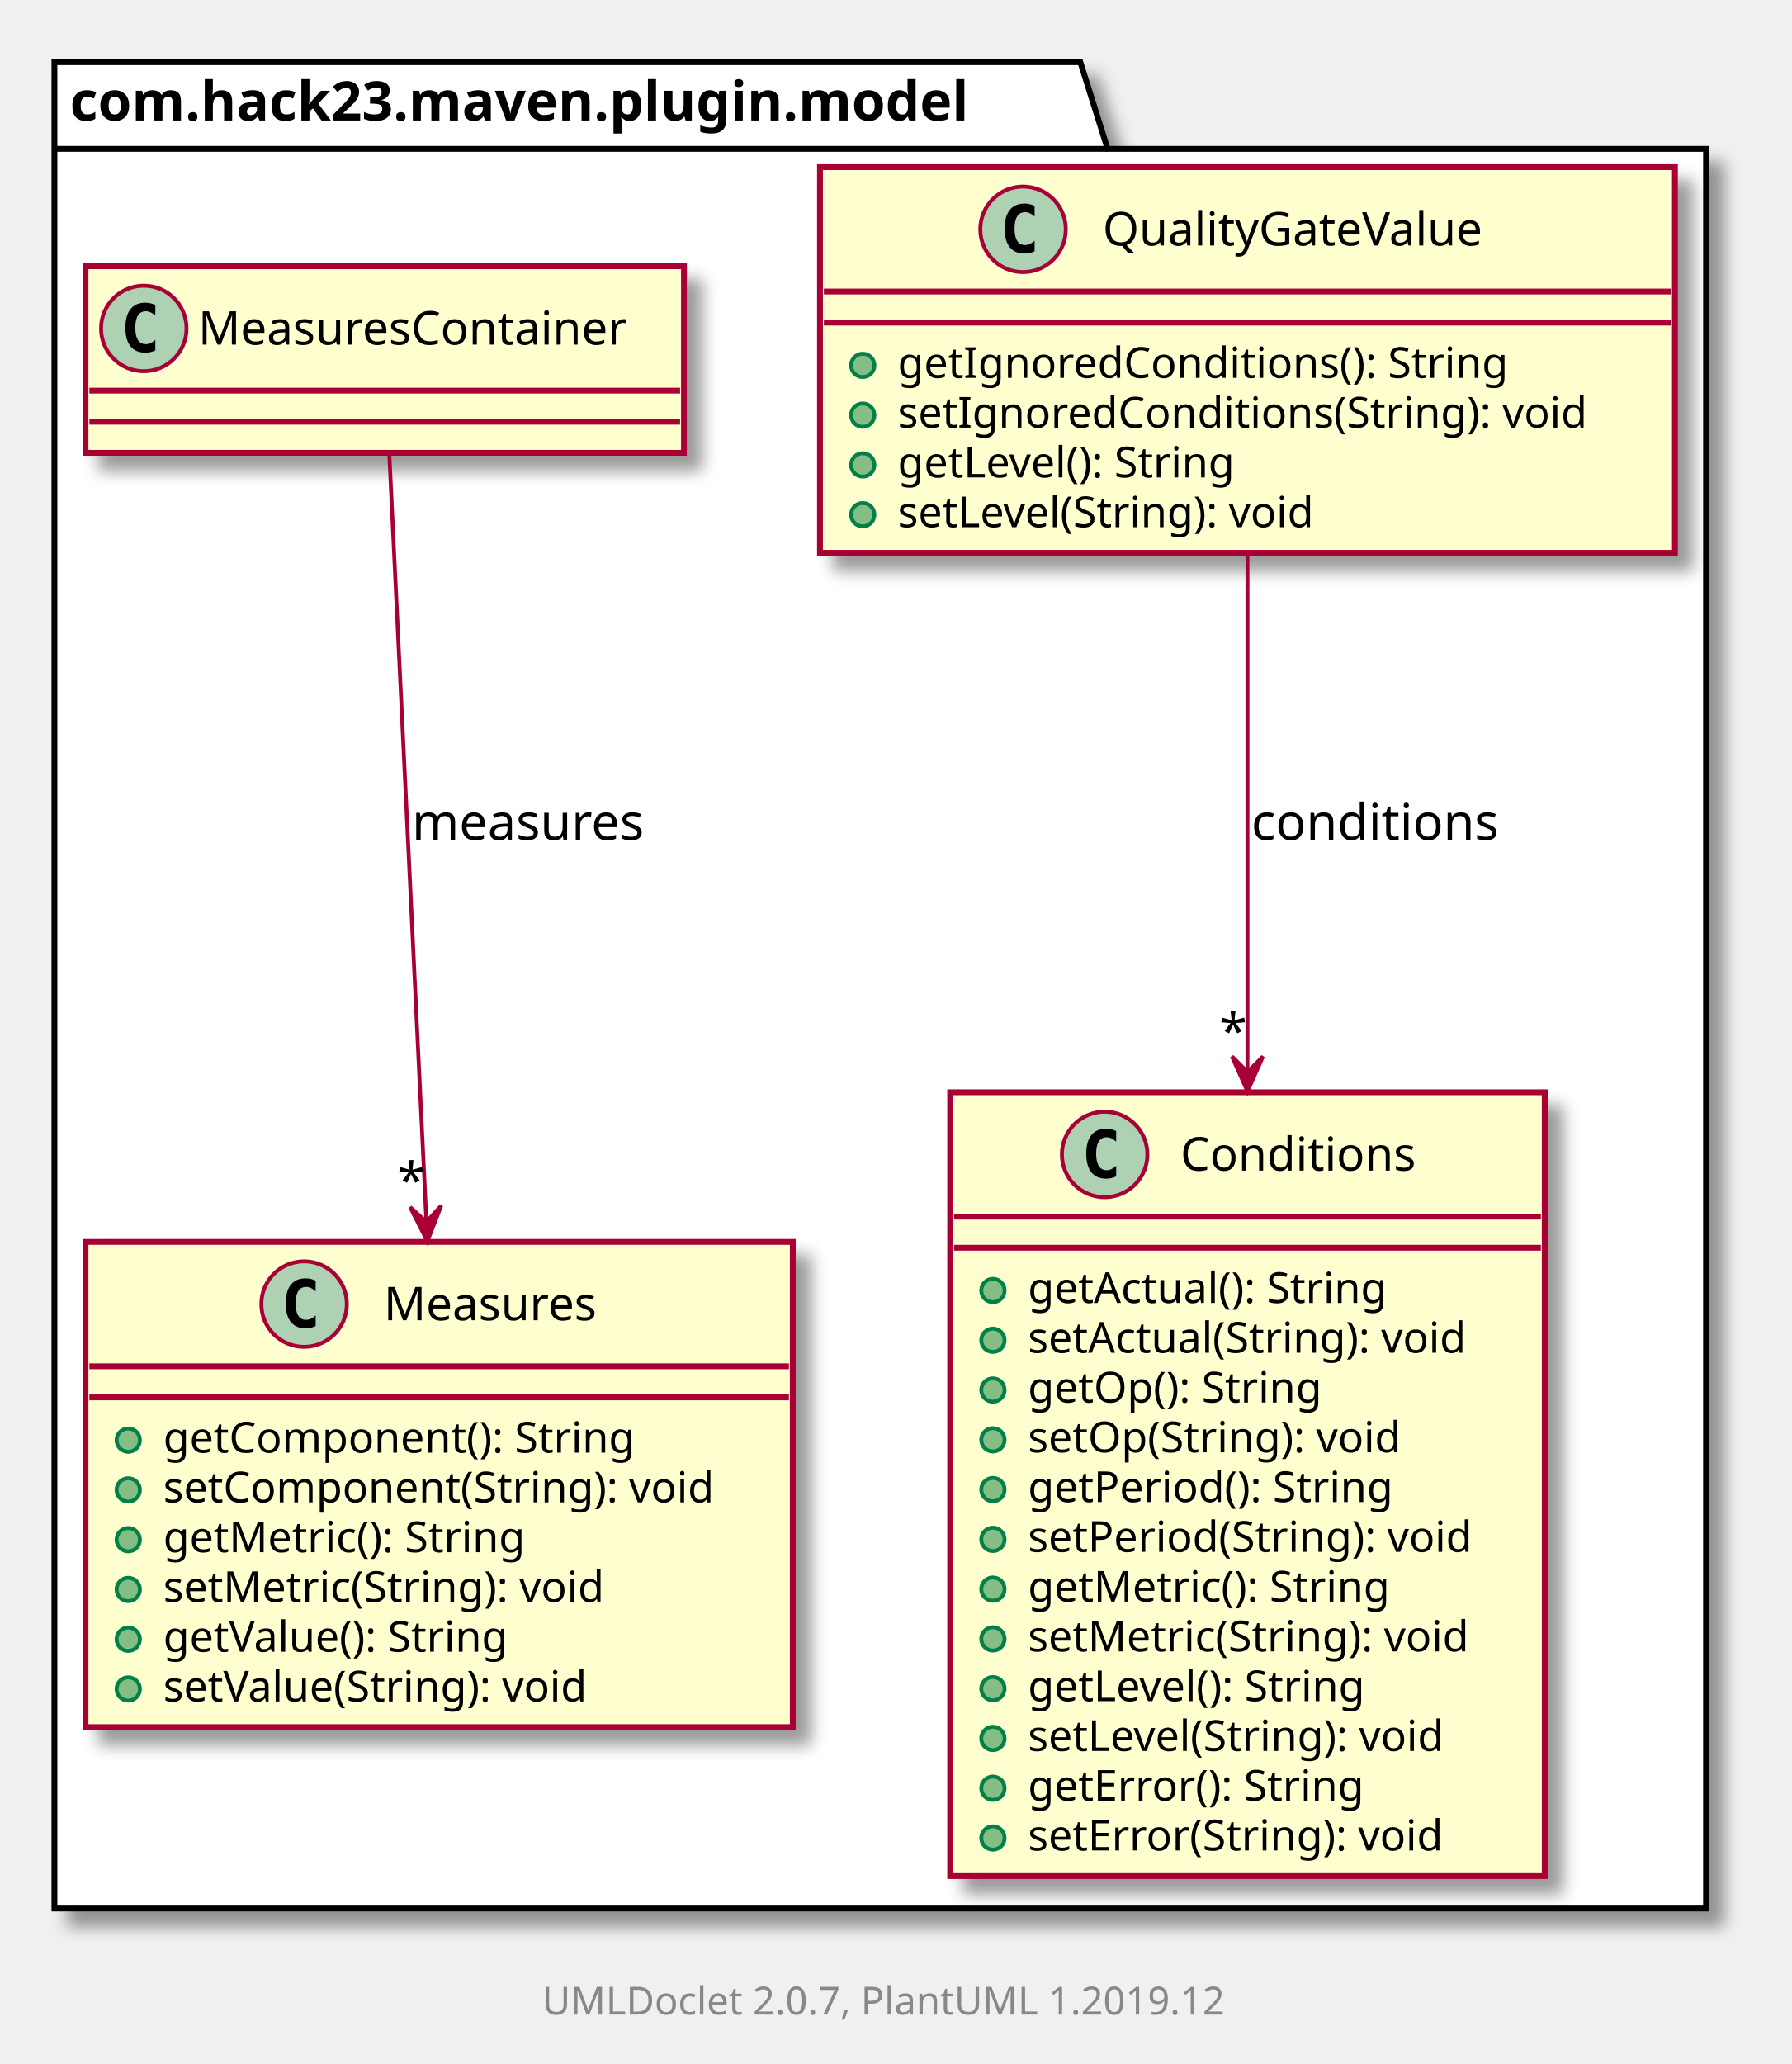
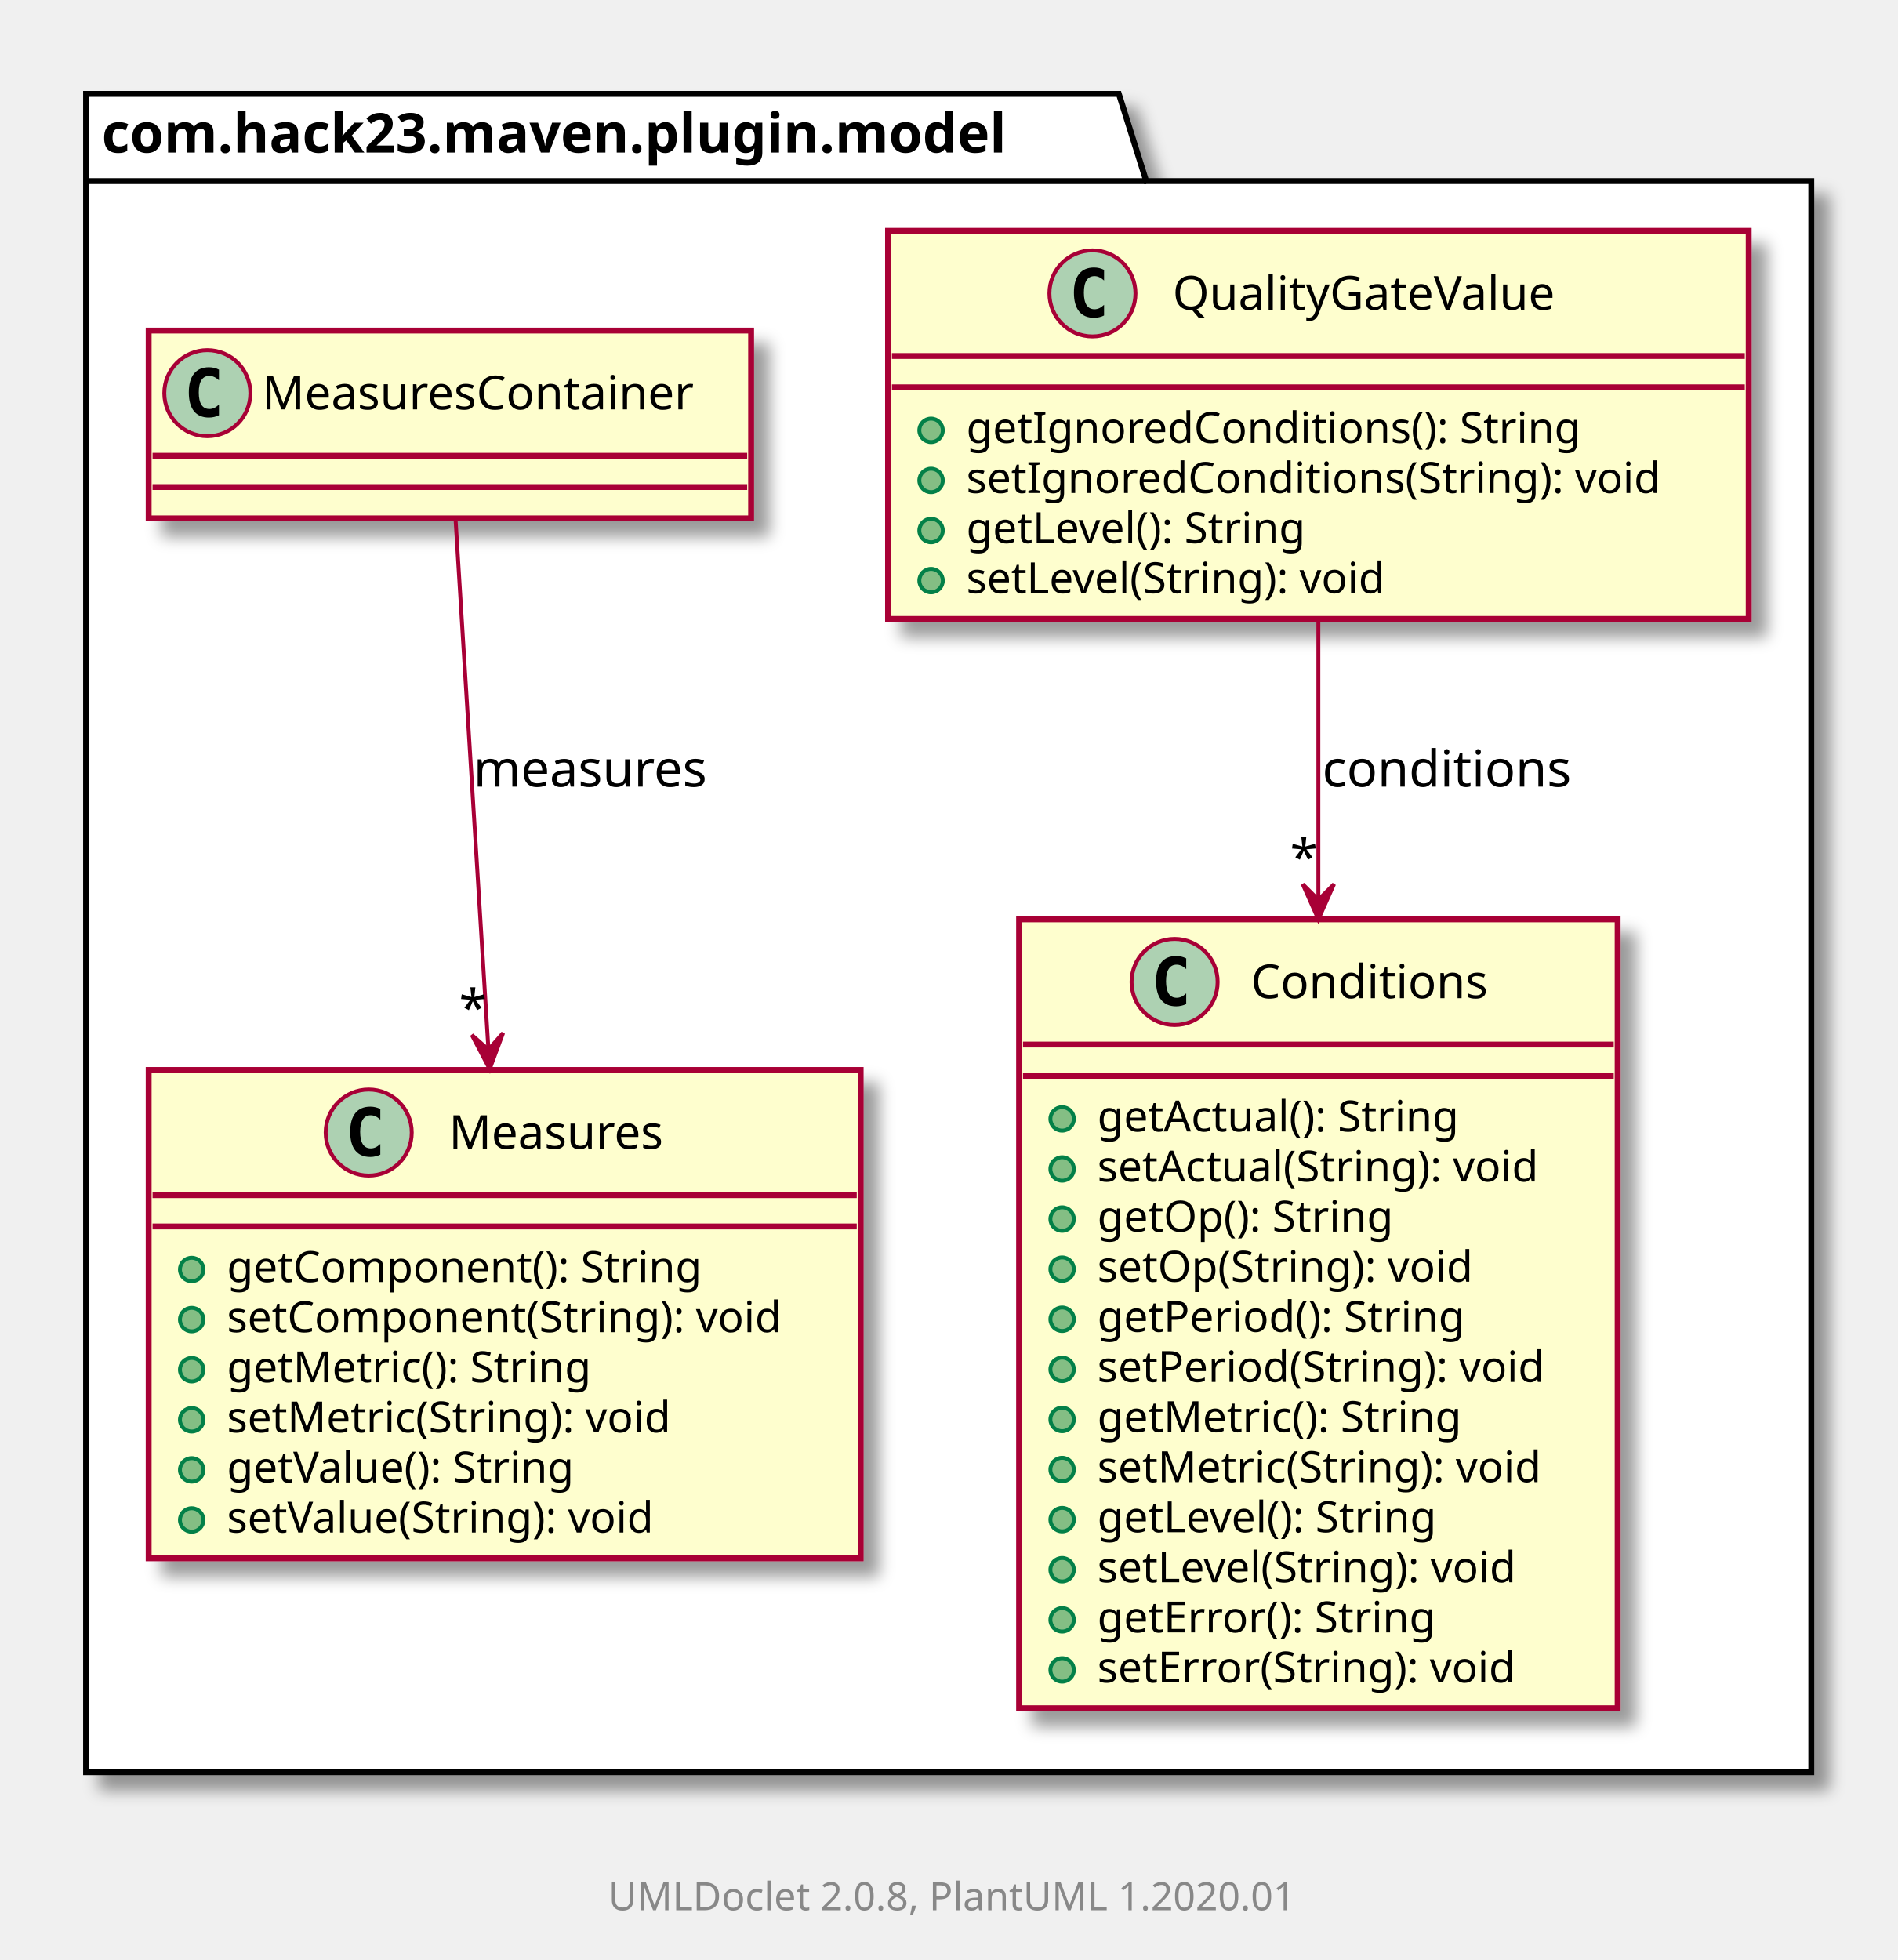
- <svg xmlns="http://www.w3.org/2000/svg" xmlns:xlink="http://www.w3.org/1999/xlink" contentScriptType="application/ecmascript" contentStyleType="text/css" height="531px" preserveAspectRatio="none" style="width:461px;height:531px;" version="1.1" viewBox="0 0 461 531" width="461px" zoomAndPan="magnify">
+ <svg xmlns="http://www.w3.org/2000/svg" xmlns:xlink="http://www.w3.org/1999/xlink" contentScriptType="application/ecmascript" contentStyleType="text/css" height="501px" preserveAspectRatio="none" style="width:485px;height:501px;" version="1.1" viewBox="0 0 485 501" width="485px" zoomAndPan="magnify">
  <defs>
-     <filter height="300%" id="f1cte83ghuz0vk" width="300%" x="-1" y="-1">
+     <filter height="300%" id="frwmrpki2am9n" width="300%" x="-1" y="-1">
      <feGaussianBlur result="blurOut" stdDeviation="2.0" />
      <feColorMatrix in="blurOut" result="blurOut2" type="matrix" values="0 0 0 0 0 0 0 0 0 0 0 0 0 0 0 0 0 0 .4 0" />
      <feOffset dx="4.0" dy="4.0" in="blurOut2" result="blurOut3" />
      <feBlend in="SourceGraphic" in2="blurOut3" mode="normal" />
    </filter>
  </defs>
  <g>
-     <polygon fill="#FFFFFF" filter="url(#f1cte83ghuz0vk)" points="14,16,278,16,285,38.297,439,38.297,439,491,14,491,14,16" style="stroke: #000000; stroke-width: 1.5;" />
-     <line style="stroke: #000000; stroke-width: 1.5;" x1="14" x2="285" y1="38.297" y2="38.297" />
-     <text fill="#000000" font-family="sans-serif" font-size="14" font-weight="bold" lengthAdjust="spacingAndGlyphs" textLength="258" x="18" y="30.995">com.hack23.maven.plugin.model</text>
+     <polygon fill="#FFFFFF" filter="url(#frwmrpki2am9n)" points="22,24,286,24,293,46.297,463,46.297,463,453,22,453,22,24" style="stroke: #000000; stroke-width: 1.5;" />
+     <line style="stroke: #000000; stroke-width: 1.5;" x1="22" x2="293" y1="46.297" y2="46.297" />
+     <text fill="#000000" font-family="sans-serif" font-size="14" font-weight="bold" lengthAdjust="spacingAndGlyphs" textLength="258" x="26" y="38.995">com.hack23.maven.plugin.model</text>
    <a href="Measures.html" target="_top" title="Measures.html" xlink:actuate="onRequest" xlink:href="Measures.html" xlink:show="new" xlink:title="Measures.html" xlink:type="simple">
-       <rect fill="#FEFECE" filter="url(#f1cte83ghuz0vk)" height="124.828" id="com.hack23.maven.plugin.model.Measures" style="stroke: #A80036; stroke-width: 1.5;" width="182" x="22" y="319.5" />
-       <ellipse cx="78.25" cy="335.5" fill="#ADD1B2" rx="11" ry="11" style="stroke: #A80036; stroke-width: 1.0;" />
-       <path d="M81.219,341.141 Q80.641,341.438 80,341.578 Q79.359,341.734 78.656,341.734 Q76.156,341.734 74.828,340.094 Q73.516,338.438 73.516,335.312 Q73.516,332.188 74.828,330.531 Q76.156,328.875 78.656,328.875 Q79.359,328.875 80,329.031 Q80.656,329.188 81.219,329.484 L81.219,332.203 Q80.594,331.625 80,331.359 Q79.406,331.078 78.781,331.078 Q77.438,331.078 76.75,332.156 Q76.062,333.219 76.062,335.312 Q76.062,337.406 76.75,338.484 Q77.438,339.547 78.781,339.547 Q79.406,339.547 80,339.281 Q80.594,339 81.219,338.422 L81.219,341.141 Z " />
-       <text fill="#000000" font-family="sans-serif" font-size="12" lengthAdjust="spacingAndGlyphs" textLength="61" x="98.75" y="339.654">Measures</text>
-       <line style="stroke: #A80036; stroke-width: 1.5;" x1="23" x2="203" y1="351.5" y2="351.5" />
-       <line style="stroke: #A80036; stroke-width: 1.5;" x1="23" x2="203" y1="359.5" y2="359.5" />
-       <ellipse cx="33" cy="370.5" fill="#84BE84" rx="3" ry="3" style="stroke: #038048; stroke-width: 1.0;" />
-       <text fill="#000000" font-family="sans-serif" font-size="11" lengthAdjust="spacingAndGlyphs" textLength="133" x="42" y="373.71">getComponent(): String</text>
-       <ellipse cx="33" cy="383.305" fill="#84BE84" rx="3" ry="3" style="stroke: #038048; stroke-width: 1.0;" />
-       <text fill="#000000" font-family="sans-serif" font-size="11" lengthAdjust="spacingAndGlyphs" textLength="156" x="42" y="386.515">setComponent(String): void</text>
-       <ellipse cx="33" cy="396.109" fill="#84BE84" rx="3" ry="3" style="stroke: #038048; stroke-width: 1.0;" />
-       <text fill="#000000" font-family="sans-serif" font-size="11" lengthAdjust="spacingAndGlyphs" textLength="102" x="42" y="399.32">getMetric(): String</text>
-       <ellipse cx="33" cy="408.914" fill="#84BE84" rx="3" ry="3" style="stroke: #038048; stroke-width: 1.0;" />
-       <text fill="#000000" font-family="sans-serif" font-size="11" lengthAdjust="spacingAndGlyphs" textLength="125" x="42" y="412.125">setMetric(String): void</text>
-       <ellipse cx="33" cy="421.719" fill="#84BE84" rx="3" ry="3" style="stroke: #038048; stroke-width: 1.0;" />
-       <text fill="#000000" font-family="sans-serif" font-size="11" lengthAdjust="spacingAndGlyphs" textLength="99" x="42" y="424.929">getValue(): String</text>
-       <ellipse cx="33" cy="434.523" fill="#84BE84" rx="3" ry="3" style="stroke: #038048; stroke-width: 1.0;" />
-       <text fill="#000000" font-family="sans-serif" font-size="11" lengthAdjust="spacingAndGlyphs" textLength="122" x="42" y="437.734">setValue(String): void</text>
+       <rect fill="#FEFECE" filter="url(#frwmrpki2am9n)" height="124.828" id="com.hack23.maven.plugin.model.Measures" style="stroke: #A80036; stroke-width: 1.5;" width="182" x="38" y="273.5" />
+       <ellipse cx="94.25" cy="289.5" fill="#ADD1B2" rx="11" ry="11" style="stroke: #A80036; stroke-width: 1.0;" />
+       <path d="M97.219,295.141 Q96.641,295.438 96,295.578 Q95.359,295.734 94.656,295.734 Q92.156,295.734 90.828,294.094 Q89.516,292.438 89.516,289.312 Q89.516,286.188 90.828,284.531 Q92.156,282.875 94.656,282.875 Q95.359,282.875 96,283.031 Q96.656,283.188 97.219,283.484 L97.219,286.203 Q96.594,285.625 96,285.359 Q95.406,285.078 94.781,285.078 Q93.438,285.078 92.75,286.156 Q92.062,287.219 92.062,289.312 Q92.062,291.406 92.75,292.484 Q93.438,293.547 94.781,293.547 Q95.406,293.547 96,293.281 Q96.594,293 97.219,292.422 L97.219,295.141 Z " />
+       <text fill="#000000" font-family="sans-serif" font-size="12" lengthAdjust="spacingAndGlyphs" textLength="61" x="114.75" y="293.654">Measures</text>
+       <line style="stroke: #A80036; stroke-width: 1.5;" x1="39" x2="219" y1="305.5" y2="305.5" />
+       <line style="stroke: #A80036; stroke-width: 1.5;" x1="39" x2="219" y1="313.5" y2="313.5" />
+       <ellipse cx="49" cy="324.5" fill="#84BE84" rx="3" ry="3" style="stroke: #038048; stroke-width: 1.0;" />
+       <text fill="#000000" font-family="sans-serif" font-size="11" lengthAdjust="spacingAndGlyphs" textLength="133" x="58" y="327.71">getComponent(): String</text>
+       <ellipse cx="49" cy="337.305" fill="#84BE84" rx="3" ry="3" style="stroke: #038048; stroke-width: 1.0;" />
+       <text fill="#000000" font-family="sans-serif" font-size="11" lengthAdjust="spacingAndGlyphs" textLength="156" x="58" y="340.515">setComponent(String): void</text>
+       <ellipse cx="49" cy="350.109" fill="#84BE84" rx="3" ry="3" style="stroke: #038048; stroke-width: 1.0;" />
+       <text fill="#000000" font-family="sans-serif" font-size="11" lengthAdjust="spacingAndGlyphs" textLength="102" x="58" y="353.32">getMetric(): String</text>
+       <ellipse cx="49" cy="362.914" fill="#84BE84" rx="3" ry="3" style="stroke: #038048; stroke-width: 1.0;" />
+       <text fill="#000000" font-family="sans-serif" font-size="11" lengthAdjust="spacingAndGlyphs" textLength="125" x="58" y="366.125">setMetric(String): void</text>
+       <ellipse cx="49" cy="375.719" fill="#84BE84" rx="3" ry="3" style="stroke: #038048; stroke-width: 1.0;" />
+       <text fill="#000000" font-family="sans-serif" font-size="11" lengthAdjust="spacingAndGlyphs" textLength="99" x="58" y="378.929">getValue(): String</text>
+       <ellipse cx="49" cy="388.523" fill="#84BE84" rx="3" ry="3" style="stroke: #038048; stroke-width: 1.0;" />
+       <text fill="#000000" font-family="sans-serif" font-size="11" lengthAdjust="spacingAndGlyphs" textLength="122" x="58" y="391.734">setValue(String): void</text>
    </a>
    <a href="Conditions.html" target="_top" title="Conditions.html" xlink:actuate="onRequest" xlink:href="Conditions.html" xlink:show="new" xlink:title="Conditions.html" xlink:type="simple">
-       <rect fill="#FEFECE" filter="url(#f1cte83ghuz0vk)" height="201.656" id="com.hack23.maven.plugin.model.Conditions" style="stroke: #A80036; stroke-width: 1.5;" width="153" x="244.5" y="281" />
-       <ellipse cx="284.25" cy="297" fill="#ADD1B2" rx="11" ry="11" style="stroke: #A80036; stroke-width: 1.0;" />
-       <path d="M287.219,302.641 Q286.641,302.938 286,303.078 Q285.359,303.234 284.656,303.234 Q282.156,303.234 280.828,301.594 Q279.516,299.938 279.516,296.812 Q279.516,293.688 280.828,292.031 Q282.156,290.375 284.656,290.375 Q285.359,290.375 286,290.531 Q286.656,290.688 287.219,290.984 L287.219,293.703 Q286.594,293.125 286,292.859 Q285.406,292.578 284.781,292.578 Q283.438,292.578 282.75,293.656 Q282.062,294.719 282.062,296.812 Q282.062,298.906 282.75,299.984 Q283.438,301.047 284.781,301.047 Q285.406,301.047 286,300.781 Q286.594,300.5 287.219,299.922 L287.219,302.641 Z " />
-       <text fill="#000000" font-family="sans-serif" font-size="12" lengthAdjust="spacingAndGlyphs" textLength="66" x="303.75" y="301.154">Conditions</text>
-       <line style="stroke: #A80036; stroke-width: 1.5;" x1="245.5" x2="396.5" y1="313" y2="313" />
-       <line style="stroke: #A80036; stroke-width: 1.5;" x1="245.5" x2="396.5" y1="321" y2="321" />
-       <ellipse cx="255.5" cy="332" fill="#84BE84" rx="3" ry="3" style="stroke: #038048; stroke-width: 1.0;" />
-       <text fill="#000000" font-family="sans-serif" font-size="11" lengthAdjust="spacingAndGlyphs" textLength="102" x="264.5" y="335.21">getActual(): String</text>
-       <ellipse cx="255.5" cy="344.805" fill="#84BE84" rx="3" ry="3" style="stroke: #038048; stroke-width: 1.0;" />
-       <text fill="#000000" font-family="sans-serif" font-size="11" lengthAdjust="spacingAndGlyphs" textLength="125" x="264.5" y="348.015">setActual(String): void</text>
-       <ellipse cx="255.5" cy="357.609" fill="#84BE84" rx="3" ry="3" style="stroke: #038048; stroke-width: 1.0;" />
-       <text fill="#000000" font-family="sans-serif" font-size="11" lengthAdjust="spacingAndGlyphs" textLength="84" x="264.5" y="360.82">getOp(): String</text>
-       <ellipse cx="255.5" cy="370.414" fill="#84BE84" rx="3" ry="3" style="stroke: #038048; stroke-width: 1.0;" />
-       <text fill="#000000" font-family="sans-serif" font-size="11" lengthAdjust="spacingAndGlyphs" textLength="107" x="264.5" y="373.625">setOp(String): void</text>
-       <ellipse cx="255.5" cy="383.219" fill="#84BE84" rx="3" ry="3" style="stroke: #038048; stroke-width: 1.0;" />
-       <text fill="#000000" font-family="sans-serif" font-size="11" lengthAdjust="spacingAndGlyphs" textLength="104" x="264.5" y="386.429">getPeriod(): String</text>
-       <ellipse cx="255.5" cy="396.023" fill="#84BE84" rx="3" ry="3" style="stroke: #038048; stroke-width: 1.0;" />
-       <text fill="#000000" font-family="sans-serif" font-size="11" lengthAdjust="spacingAndGlyphs" textLength="127" x="264.5" y="399.234">setPeriod(String): void</text>
-       <ellipse cx="255.5" cy="408.828" fill="#84BE84" rx="3" ry="3" style="stroke: #038048; stroke-width: 1.0;" />
-       <text fill="#000000" font-family="sans-serif" font-size="11" lengthAdjust="spacingAndGlyphs" textLength="102" x="264.5" y="412.039">getMetric(): String</text>
-       <ellipse cx="255.5" cy="421.633" fill="#84BE84" rx="3" ry="3" style="stroke: #038048; stroke-width: 1.0;" />
-       <text fill="#000000" font-family="sans-serif" font-size="11" lengthAdjust="spacingAndGlyphs" textLength="125" x="264.5" y="424.843">setMetric(String): void</text>
-       <ellipse cx="255.5" cy="434.438" fill="#84BE84" rx="3" ry="3" style="stroke: #038048; stroke-width: 1.0;" />
-       <text fill="#000000" font-family="sans-serif" font-size="11" lengthAdjust="spacingAndGlyphs" textLength="97" x="264.5" y="437.648">getLevel(): String</text>
-       <ellipse cx="255.5" cy="447.242" fill="#84BE84" rx="3" ry="3" style="stroke: #038048; stroke-width: 1.0;" />
-       <text fill="#000000" font-family="sans-serif" font-size="11" lengthAdjust="spacingAndGlyphs" textLength="120" x="264.5" y="450.453">setLevel(String): void</text>
-       <ellipse cx="255.5" cy="460.047" fill="#84BE84" rx="3" ry="3" style="stroke: #038048; stroke-width: 1.0;" />
-       <text fill="#000000" font-family="sans-serif" font-size="11" lengthAdjust="spacingAndGlyphs" textLength="97" x="264.5" y="463.257">getError(): String</text>
-       <ellipse cx="255.5" cy="472.852" fill="#84BE84" rx="3" ry="3" style="stroke: #038048; stroke-width: 1.0;" />
-       <text fill="#000000" font-family="sans-serif" font-size="11" lengthAdjust="spacingAndGlyphs" textLength="120" x="264.5" y="476.062">setError(String): void</text>
+       <rect fill="#FEFECE" filter="url(#frwmrpki2am9n)" height="201.656" id="com.hack23.maven.plugin.model.Conditions" style="stroke: #A80036; stroke-width: 1.5;" width="153" x="260.5" y="235" />
+       <ellipse cx="300.25" cy="251" fill="#ADD1B2" rx="11" ry="11" style="stroke: #A80036; stroke-width: 1.0;" />
+       <path d="M303.219,256.641 Q302.641,256.938 302,257.078 Q301.359,257.234 300.656,257.234 Q298.156,257.234 296.828,255.594 Q295.516,253.938 295.516,250.812 Q295.516,247.688 296.828,246.031 Q298.156,244.375 300.656,244.375 Q301.359,244.375 302,244.531 Q302.656,244.688 303.219,244.984 L303.219,247.703 Q302.594,247.125 302,246.859 Q301.406,246.578 300.781,246.578 Q299.438,246.578 298.75,247.656 Q298.062,248.719 298.062,250.812 Q298.062,252.906 298.75,253.984 Q299.438,255.047 300.781,255.047 Q301.406,255.047 302,254.781 Q302.594,254.5 303.219,253.922 L303.219,256.641 Z " />
+       <text fill="#000000" font-family="sans-serif" font-size="12" lengthAdjust="spacingAndGlyphs" textLength="66" x="319.75" y="255.154">Conditions</text>
+       <line style="stroke: #A80036; stroke-width: 1.5;" x1="261.5" x2="412.5" y1="267" y2="267" />
+       <line style="stroke: #A80036; stroke-width: 1.5;" x1="261.5" x2="412.5" y1="275" y2="275" />
+       <ellipse cx="271.5" cy="286" fill="#84BE84" rx="3" ry="3" style="stroke: #038048; stroke-width: 1.0;" />
+       <text fill="#000000" font-family="sans-serif" font-size="11" lengthAdjust="spacingAndGlyphs" textLength="102" x="280.5" y="289.21">getActual(): String</text>
+       <ellipse cx="271.5" cy="298.805" fill="#84BE84" rx="3" ry="3" style="stroke: #038048; stroke-width: 1.0;" />
+       <text fill="#000000" font-family="sans-serif" font-size="11" lengthAdjust="spacingAndGlyphs" textLength="125" x="280.5" y="302.015">setActual(String): void</text>
+       <ellipse cx="271.5" cy="311.609" fill="#84BE84" rx="3" ry="3" style="stroke: #038048; stroke-width: 1.0;" />
+       <text fill="#000000" font-family="sans-serif" font-size="11" lengthAdjust="spacingAndGlyphs" textLength="84" x="280.5" y="314.82">getOp(): String</text>
+       <ellipse cx="271.5" cy="324.414" fill="#84BE84" rx="3" ry="3" style="stroke: #038048; stroke-width: 1.0;" />
+       <text fill="#000000" font-family="sans-serif" font-size="11" lengthAdjust="spacingAndGlyphs" textLength="107" x="280.5" y="327.625">setOp(String): void</text>
+       <ellipse cx="271.5" cy="337.219" fill="#84BE84" rx="3" ry="3" style="stroke: #038048; stroke-width: 1.0;" />
+       <text fill="#000000" font-family="sans-serif" font-size="11" lengthAdjust="spacingAndGlyphs" textLength="104" x="280.5" y="340.429">getPeriod(): String</text>
+       <ellipse cx="271.5" cy="350.023" fill="#84BE84" rx="3" ry="3" style="stroke: #038048; stroke-width: 1.0;" />
+       <text fill="#000000" font-family="sans-serif" font-size="11" lengthAdjust="spacingAndGlyphs" textLength="127" x="280.5" y="353.234">setPeriod(String): void</text>
+       <ellipse cx="271.5" cy="362.828" fill="#84BE84" rx="3" ry="3" style="stroke: #038048; stroke-width: 1.0;" />
+       <text fill="#000000" font-family="sans-serif" font-size="11" lengthAdjust="spacingAndGlyphs" textLength="102" x="280.5" y="366.039">getMetric(): String</text>
+       <ellipse cx="271.5" cy="375.633" fill="#84BE84" rx="3" ry="3" style="stroke: #038048; stroke-width: 1.0;" />
+       <text fill="#000000" font-family="sans-serif" font-size="11" lengthAdjust="spacingAndGlyphs" textLength="125" x="280.5" y="378.843">setMetric(String): void</text>
+       <ellipse cx="271.5" cy="388.438" fill="#84BE84" rx="3" ry="3" style="stroke: #038048; stroke-width: 1.0;" />
+       <text fill="#000000" font-family="sans-serif" font-size="11" lengthAdjust="spacingAndGlyphs" textLength="97" x="280.5" y="391.648">getLevel(): String</text>
+       <ellipse cx="271.5" cy="401.242" fill="#84BE84" rx="3" ry="3" style="stroke: #038048; stroke-width: 1.0;" />
+       <text fill="#000000" font-family="sans-serif" font-size="11" lengthAdjust="spacingAndGlyphs" textLength="120" x="280.5" y="404.453">setLevel(String): void</text>
+       <ellipse cx="271.5" cy="414.047" fill="#84BE84" rx="3" ry="3" style="stroke: #038048; stroke-width: 1.0;" />
+       <text fill="#000000" font-family="sans-serif" font-size="11" lengthAdjust="spacingAndGlyphs" textLength="97" x="280.5" y="417.257">getError(): String</text>
+       <ellipse cx="271.5" cy="426.852" fill="#84BE84" rx="3" ry="3" style="stroke: #038048; stroke-width: 1.0;" />
+       <text fill="#000000" font-family="sans-serif" font-size="11" lengthAdjust="spacingAndGlyphs" textLength="120" x="280.5" y="430.062">setError(String): void</text>
    </a>
    <a href="QualityGateValue.html" target="_top" title="QualityGateValue.html" xlink:actuate="onRequest" xlink:href="QualityGateValue.html" xlink:show="new" xlink:title="QualityGateValue.html" xlink:type="simple">
-       <rect fill="#FEFECE" filter="url(#f1cte83ghuz0vk)" height="99.219" id="com.hack23.maven.plugin.model.QualityGateValue" style="stroke: #A80036; stroke-width: 1.5;" width="220" x="211" y="43" />
-       <ellipse cx="263.25" cy="59" fill="#ADD1B2" rx="11" ry="11" style="stroke: #A80036; stroke-width: 1.0;" />
-       <path d="M266.219,64.641 Q265.641,64.938 265,65.078 Q264.359,65.234 263.656,65.234 Q261.156,65.234 259.828,63.594 Q258.516,61.938 258.516,58.812 Q258.516,55.688 259.828,54.031 Q261.156,52.375 263.656,52.375 Q264.359,52.375 265,52.531 Q265.656,52.688 266.219,52.984 L266.219,55.703 Q265.594,55.125 265,54.859 Q264.406,54.578 263.781,54.578 Q262.438,54.578 261.75,55.656 Q261.062,56.719 261.062,58.812 Q261.062,60.906 261.75,61.984 Q262.438,63.047 263.781,63.047 Q264.406,63.047 265,62.781 Q265.594,62.5 266.219,61.922 L266.219,64.641 Z " />
-       <text fill="#000000" font-family="sans-serif" font-size="12" lengthAdjust="spacingAndGlyphs" textLength="107" x="283.75" y="63.154">QualityGateValue</text>
-       <line style="stroke: #A80036; stroke-width: 1.5;" x1="212" x2="430" y1="75" y2="75" />
-       <line style="stroke: #A80036; stroke-width: 1.5;" x1="212" x2="430" y1="83" y2="83" />
-       <ellipse cx="222" cy="94" fill="#84BE84" rx="3" ry="3" style="stroke: #038048; stroke-width: 1.0;" />
-       <text fill="#000000" font-family="sans-serif" font-size="11" lengthAdjust="spacingAndGlyphs" textLength="171" x="231" y="97.21">getIgnoredConditions(): String</text>
-       <ellipse cx="222" cy="106.805" fill="#84BE84" rx="3" ry="3" style="stroke: #038048; stroke-width: 1.0;" />
-       <text fill="#000000" font-family="sans-serif" font-size="11" lengthAdjust="spacingAndGlyphs" textLength="194" x="231" y="110.015">setIgnoredConditions(String): void</text>
-       <ellipse cx="222" cy="119.609" fill="#84BE84" rx="3" ry="3" style="stroke: #038048; stroke-width: 1.0;" />
-       <text fill="#000000" font-family="sans-serif" font-size="11" lengthAdjust="spacingAndGlyphs" textLength="97" x="231" y="122.82">getLevel(): String</text>
-       <ellipse cx="222" cy="132.414" fill="#84BE84" rx="3" ry="3" style="stroke: #038048; stroke-width: 1.0;" />
-       <text fill="#000000" font-family="sans-serif" font-size="11" lengthAdjust="spacingAndGlyphs" textLength="120" x="231" y="135.625">setLevel(String): void</text>
+       <rect fill="#FEFECE" filter="url(#frwmrpki2am9n)" height="99.219" id="com.hack23.maven.plugin.model.QualityGateValue" style="stroke: #A80036; stroke-width: 1.5;" width="220" x="227" y="59" />
+       <ellipse cx="279.25" cy="75" fill="#ADD1B2" rx="11" ry="11" style="stroke: #A80036; stroke-width: 1.0;" />
+       <path d="M282.219,80.641 Q281.641,80.938 281,81.078 Q280.359,81.234 279.656,81.234 Q277.156,81.234 275.828,79.594 Q274.516,77.938 274.516,74.812 Q274.516,71.688 275.828,70.031 Q277.156,68.375 279.656,68.375 Q280.359,68.375 281,68.531 Q281.656,68.688 282.219,68.984 L282.219,71.703 Q281.594,71.125 281,70.859 Q280.406,70.578 279.781,70.578 Q278.438,70.578 277.75,71.656 Q277.062,72.719 277.062,74.812 Q277.062,76.906 277.75,77.984 Q278.438,79.047 279.781,79.047 Q280.406,79.047 281,78.781 Q281.594,78.5 282.219,77.922 L282.219,80.641 Z " />
+       <text fill="#000000" font-family="sans-serif" font-size="12" lengthAdjust="spacingAndGlyphs" textLength="107" x="299.75" y="79.154">QualityGateValue</text>
+       <line style="stroke: #A80036; stroke-width: 1.5;" x1="228" x2="446" y1="91" y2="91" />
+       <line style="stroke: #A80036; stroke-width: 1.5;" x1="228" x2="446" y1="99" y2="99" />
+       <ellipse cx="238" cy="110" fill="#84BE84" rx="3" ry="3" style="stroke: #038048; stroke-width: 1.0;" />
+       <text fill="#000000" font-family="sans-serif" font-size="11" lengthAdjust="spacingAndGlyphs" textLength="171" x="247" y="113.21">getIgnoredConditions(): String</text>
+       <ellipse cx="238" cy="122.805" fill="#84BE84" rx="3" ry="3" style="stroke: #038048; stroke-width: 1.0;" />
+       <text fill="#000000" font-family="sans-serif" font-size="11" lengthAdjust="spacingAndGlyphs" textLength="194" x="247" y="126.015">setIgnoredConditions(String): void</text>
+       <ellipse cx="238" cy="135.609" fill="#84BE84" rx="3" ry="3" style="stroke: #038048; stroke-width: 1.0;" />
+       <text fill="#000000" font-family="sans-serif" font-size="11" lengthAdjust="spacingAndGlyphs" textLength="97" x="247" y="138.82">getLevel(): String</text>
+       <ellipse cx="238" cy="148.414" fill="#84BE84" rx="3" ry="3" style="stroke: #038048; stroke-width: 1.0;" />
+       <text fill="#000000" font-family="sans-serif" font-size="11" lengthAdjust="spacingAndGlyphs" textLength="120" x="247" y="151.625">setLevel(String): void</text>
    </a>
    <a href="MeasuresContainer.html" target="_top" title="MeasuresContainer.html" xlink:actuate="onRequest" xlink:href="MeasuresContainer.html" xlink:show="new" xlink:title="MeasuresContainer.html" xlink:type="simple">
-       <rect fill="#FEFECE" filter="url(#f1cte83ghuz0vk)" height="48" id="com.hack23.maven.plugin.model.MeasuresContainer" style="stroke: #A80036; stroke-width: 1.5;" width="154" x="22" y="68.5" />
-       <ellipse cx="37" cy="84.5" fill="#ADD1B2" rx="11" ry="11" style="stroke: #A80036; stroke-width: 1.0;" />
-       <path d="M39.969,90.141 Q39.391,90.438 38.75,90.578 Q38.109,90.734 37.406,90.734 Q34.906,90.734 33.578,89.094 Q32.266,87.438 32.266,84.312 Q32.266,81.188 33.578,79.531 Q34.906,77.875 37.406,77.875 Q38.109,77.875 38.75,78.031 Q39.406,78.188 39.969,78.484 L39.969,81.203 Q39.344,80.625 38.75,80.359 Q38.156,80.078 37.531,80.078 Q36.188,80.078 35.5,81.156 Q34.812,82.219 34.812,84.312 Q34.812,86.406 35.5,87.484 Q36.188,88.547 37.531,88.547 Q38.156,88.547 38.75,88.281 Q39.344,88 39.969,87.422 L39.969,90.141 Z " />
-       <text fill="#000000" font-family="sans-serif" font-size="12" lengthAdjust="spacingAndGlyphs" textLength="122" x="51" y="88.654">MeasuresContainer</text>
-       <line style="stroke: #A80036; stroke-width: 1.5;" x1="23" x2="175" y1="100.5" y2="100.5" />
-       <line style="stroke: #A80036; stroke-width: 1.5;" x1="23" x2="175" y1="108.5" y2="108.5" />
+       <rect fill="#FEFECE" filter="url(#frwmrpki2am9n)" height="48" id="com.hack23.maven.plugin.model.MeasuresContainer" style="stroke: #A80036; stroke-width: 1.5;" width="154" x="38" y="84.5" />
+       <ellipse cx="53" cy="100.5" fill="#ADD1B2" rx="11" ry="11" style="stroke: #A80036; stroke-width: 1.0;" />
+       <path d="M55.969,106.141 Q55.391,106.438 54.75,106.578 Q54.109,106.734 53.406,106.734 Q50.906,106.734 49.578,105.094 Q48.266,103.438 48.266,100.312 Q48.266,97.188 49.578,95.531 Q50.906,93.875 53.406,93.875 Q54.109,93.875 54.75,94.031 Q55.406,94.188 55.969,94.484 L55.969,97.203 Q55.344,96.625 54.75,96.359 Q54.156,96.078 53.531,96.078 Q52.188,96.078 51.5,97.156 Q50.812,98.219 50.812,100.312 Q50.812,102.406 51.5,103.484 Q52.188,104.547 53.531,104.547 Q54.156,104.547 54.75,104.281 Q55.344,104 55.969,103.422 L55.969,106.141 Z " />
+       <text fill="#000000" font-family="sans-serif" font-size="12" lengthAdjust="spacingAndGlyphs" textLength="122" x="67" y="104.654">MeasuresContainer</text>
+       <line style="stroke: #A80036; stroke-width: 1.5;" x1="39" x2="191" y1="116.5" y2="116.5" />
+       <line style="stroke: #A80036; stroke-width: 1.5;" x1="39" x2="191" y1="124.5" y2="124.5" />
    </a>
-     <path d="M321,142.267 C321,178.848 321,229.92 321,275.529 " fill="none" id="com.hack23.maven.plugin.model.QualityGateValue-&gt;com.hack23.maven.plugin.model.Conditions" style="stroke: #A80036; stroke-width: 1.0;" />
-     <polygon fill="#A80036" points="321,280.777,325,271.777,321,275.777,317,271.777,321,280.777" style="stroke: #A80036; stroke-width: 1.0;" />
-     <text fill="#000000" font-family="sans-serif" font-size="13" lengthAdjust="spacingAndGlyphs" textLength="65" x="322" y="216.067">conditions</text>
-     <text fill="#000000" font-family="sans-serif" font-size="13" lengthAdjust="spacingAndGlyphs" textLength="7" x="313.743" y="269.877">*</text>
-     <path d="M100.17,116.685 C102.247,159.643 106.65,250.692 109.715,314.073 " fill="none" id="com.hack23.maven.plugin.model.MeasuresContainer-&gt;com.hack23.maven.plugin.model.Measures" style="stroke: #A80036; stroke-width: 1.0;" />
-     <polygon fill="#A80036" points="109.97,319.351,113.531,310.169,109.729,314.357,105.54,310.555,109.97,319.351" style="stroke: #A80036; stroke-width: 1.0;" />
-     <text fill="#000000" font-family="sans-serif" font-size="13" lengthAdjust="spacingAndGlyphs" textLength="64" x="106" y="216.067">measures</text>
-     <text fill="#000000" font-family="sans-serif" font-size="13" lengthAdjust="spacingAndGlyphs" textLength="7" x="102.215" y="308.325">*</text>
-     <text fill="#888888" font-family="sans-serif" font-size="10" lengthAdjust="spacingAndGlyphs" textLength="186" x="139.5" y="518.282">UMLDoclet 2.0.7, PlantUML 1.2019.12</text>
+     <path d="M337,158.15 C337,179.27 337,204.89 337,229.99 " fill="none" id="com.hack23.maven.plugin.model.QualityGateValue-&gt;com.hack23.maven.plugin.model.Conditions" style="stroke: #A80036; stroke-width: 1.0;" />
+     <polygon fill="#A80036" points="337,235,341,226,337,230,333,226,337,235" style="stroke: #A80036; stroke-width: 1.0;" />
+     <text fill="#000000" font-family="sans-serif" font-size="13" lengthAdjust="spacingAndGlyphs" textLength="65" x="338" y="201.067">conditions</text>
+     <text fill="#000000" font-family="sans-serif" font-size="13" lengthAdjust="spacingAndGlyphs" textLength="7" x="329.732" y="223.778">*</text>
+     <path d="M116.45,132.78 C118.41,164.42 122,222.29 124.84,268.05 " fill="none" id="com.hack23.maven.plugin.model.MeasuresContainer-&gt;com.hack23.maven.plugin.model.Measures" style="stroke: #A80036; stroke-width: 1.0;" />
+     <polygon fill="#A80036" points="125.17,273.28,128.596,264.046,124.855,268.29,120.612,264.55,125.17,273.28" style="stroke: #A80036; stroke-width: 1.0;" />
+     <text fill="#000000" font-family="sans-serif" font-size="13" lengthAdjust="spacingAndGlyphs" textLength="64" x="121" y="201.067">measures</text>
+     <text fill="#000000" font-family="sans-serif" font-size="13" lengthAdjust="spacingAndGlyphs" textLength="7" x="117.323" y="262.245">*</text>
+     <text fill="#888888" font-family="sans-serif" font-size="10" lengthAdjust="spacingAndGlyphs" textLength="186" x="155.5" y="488.282">UMLDoclet 2.0.8, PlantUML 1.2020.01</text>
  </g>
</svg>
